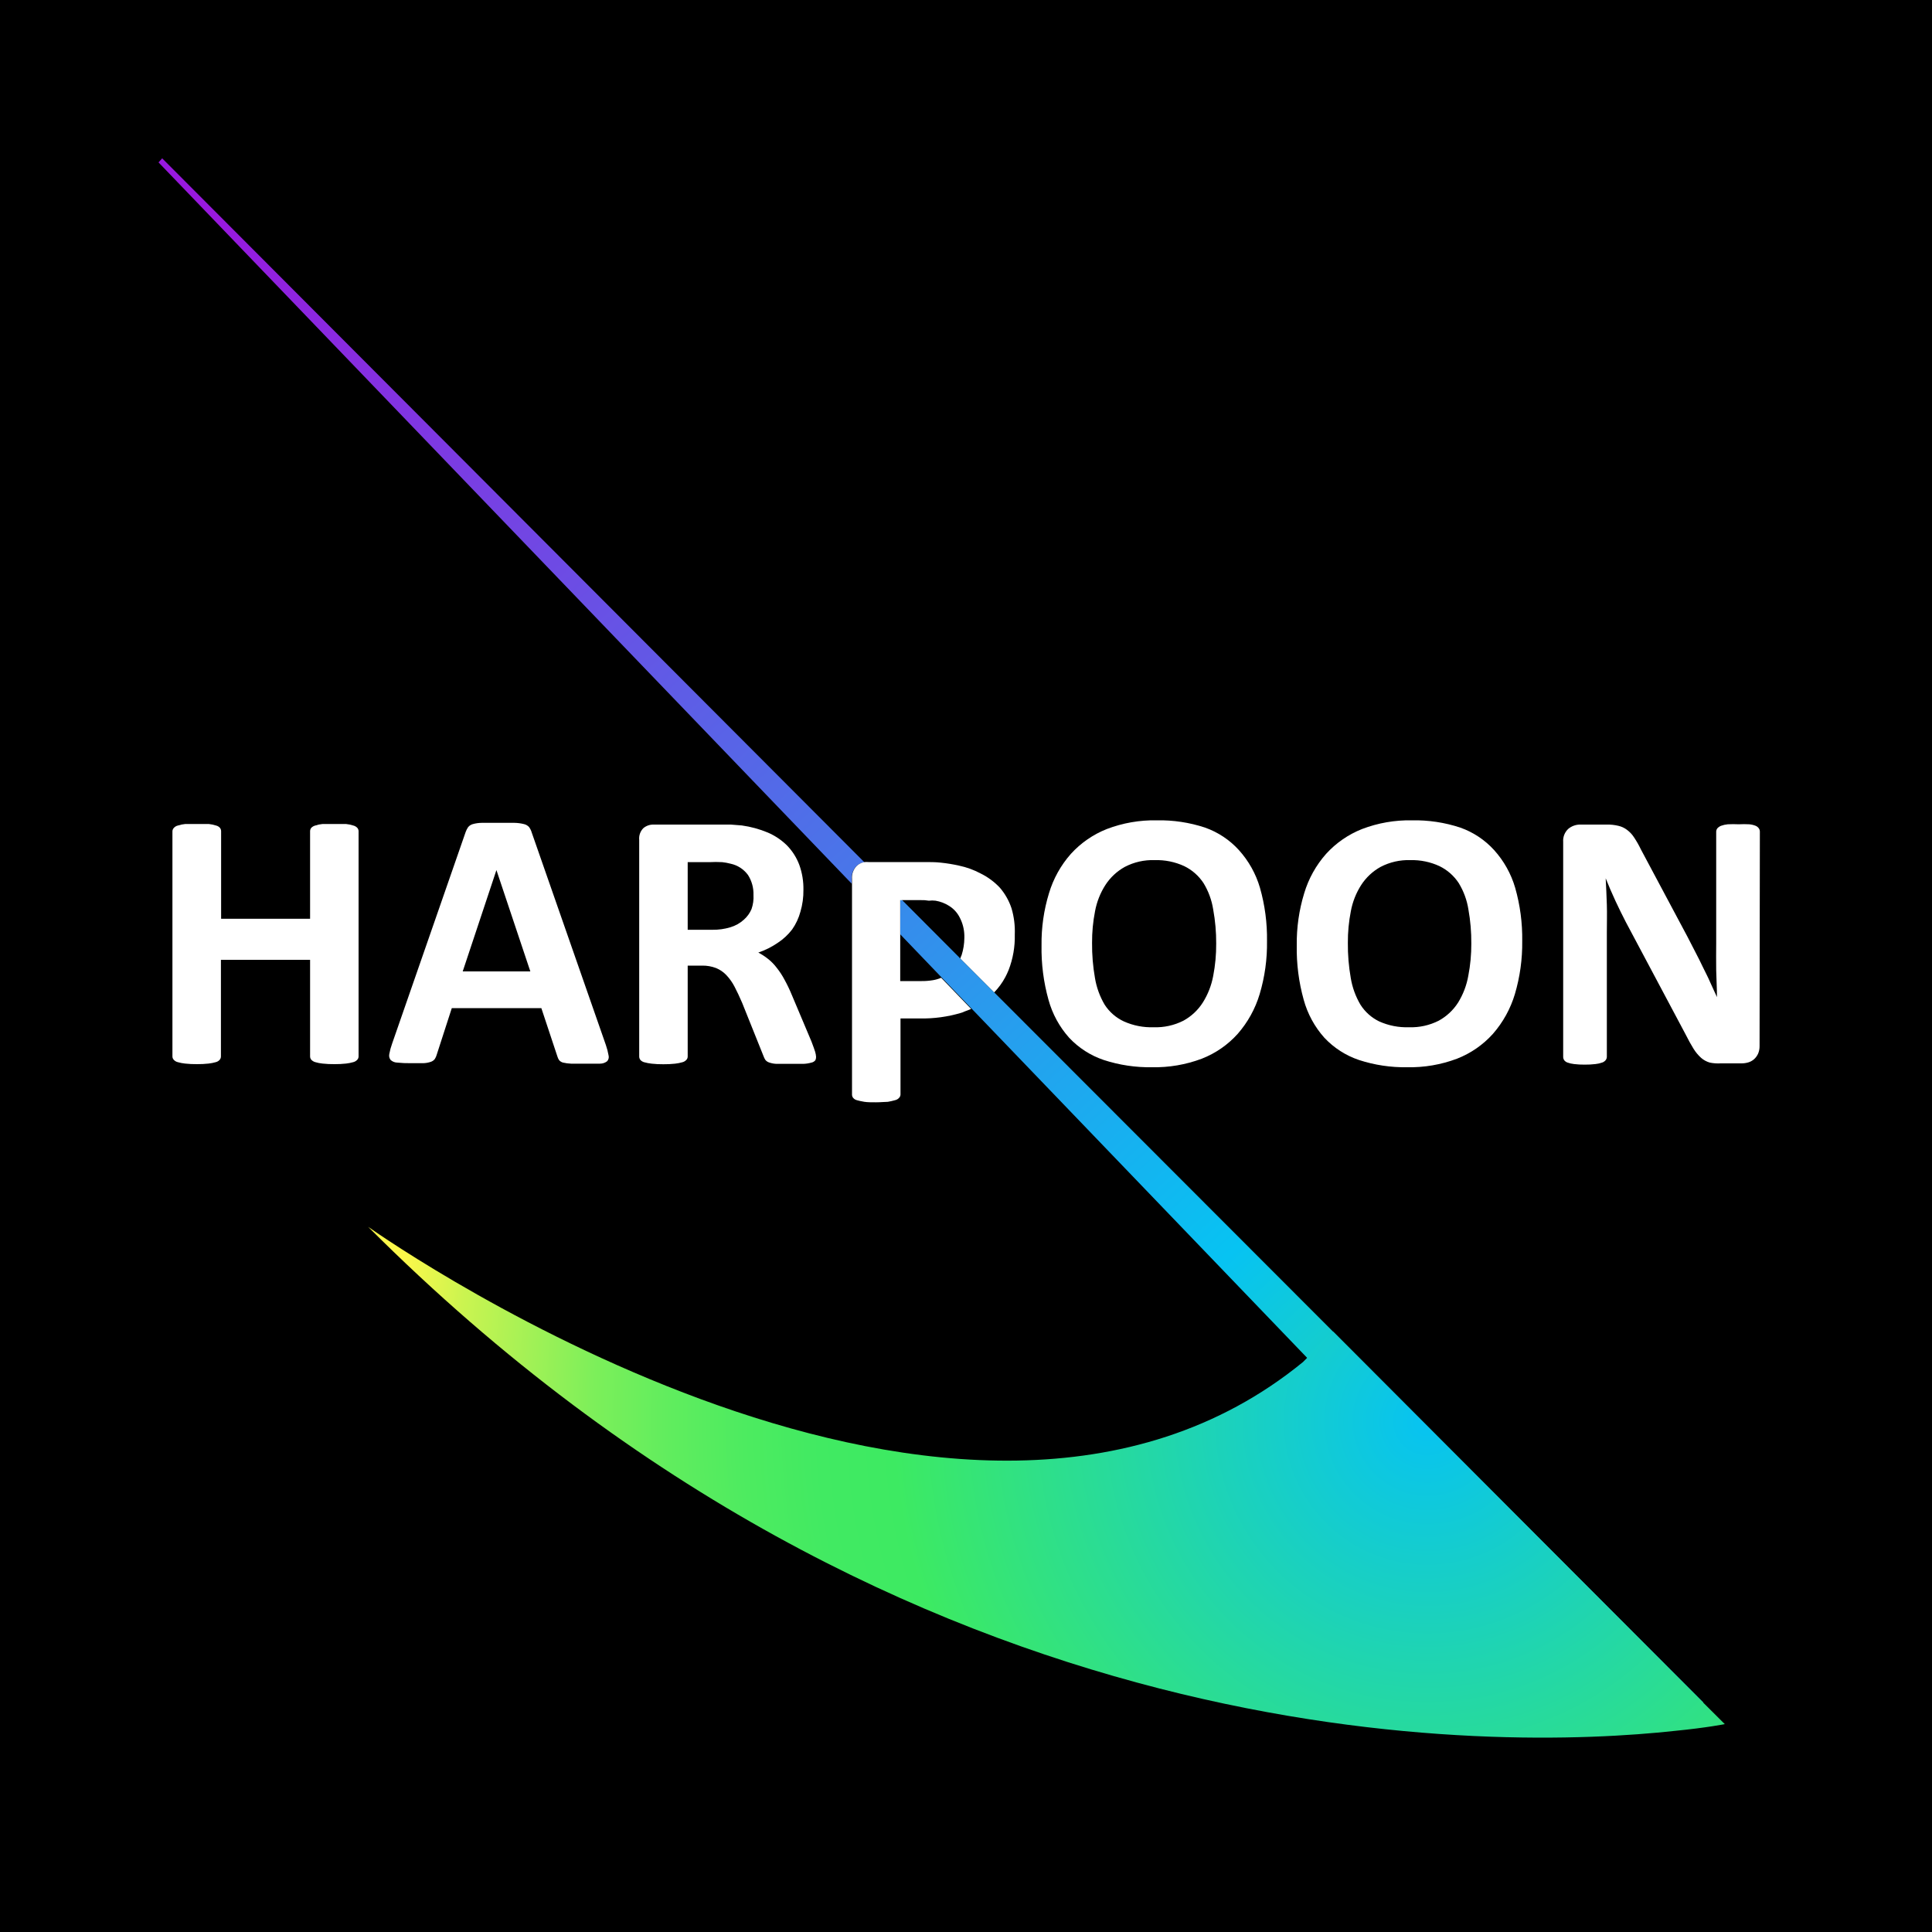
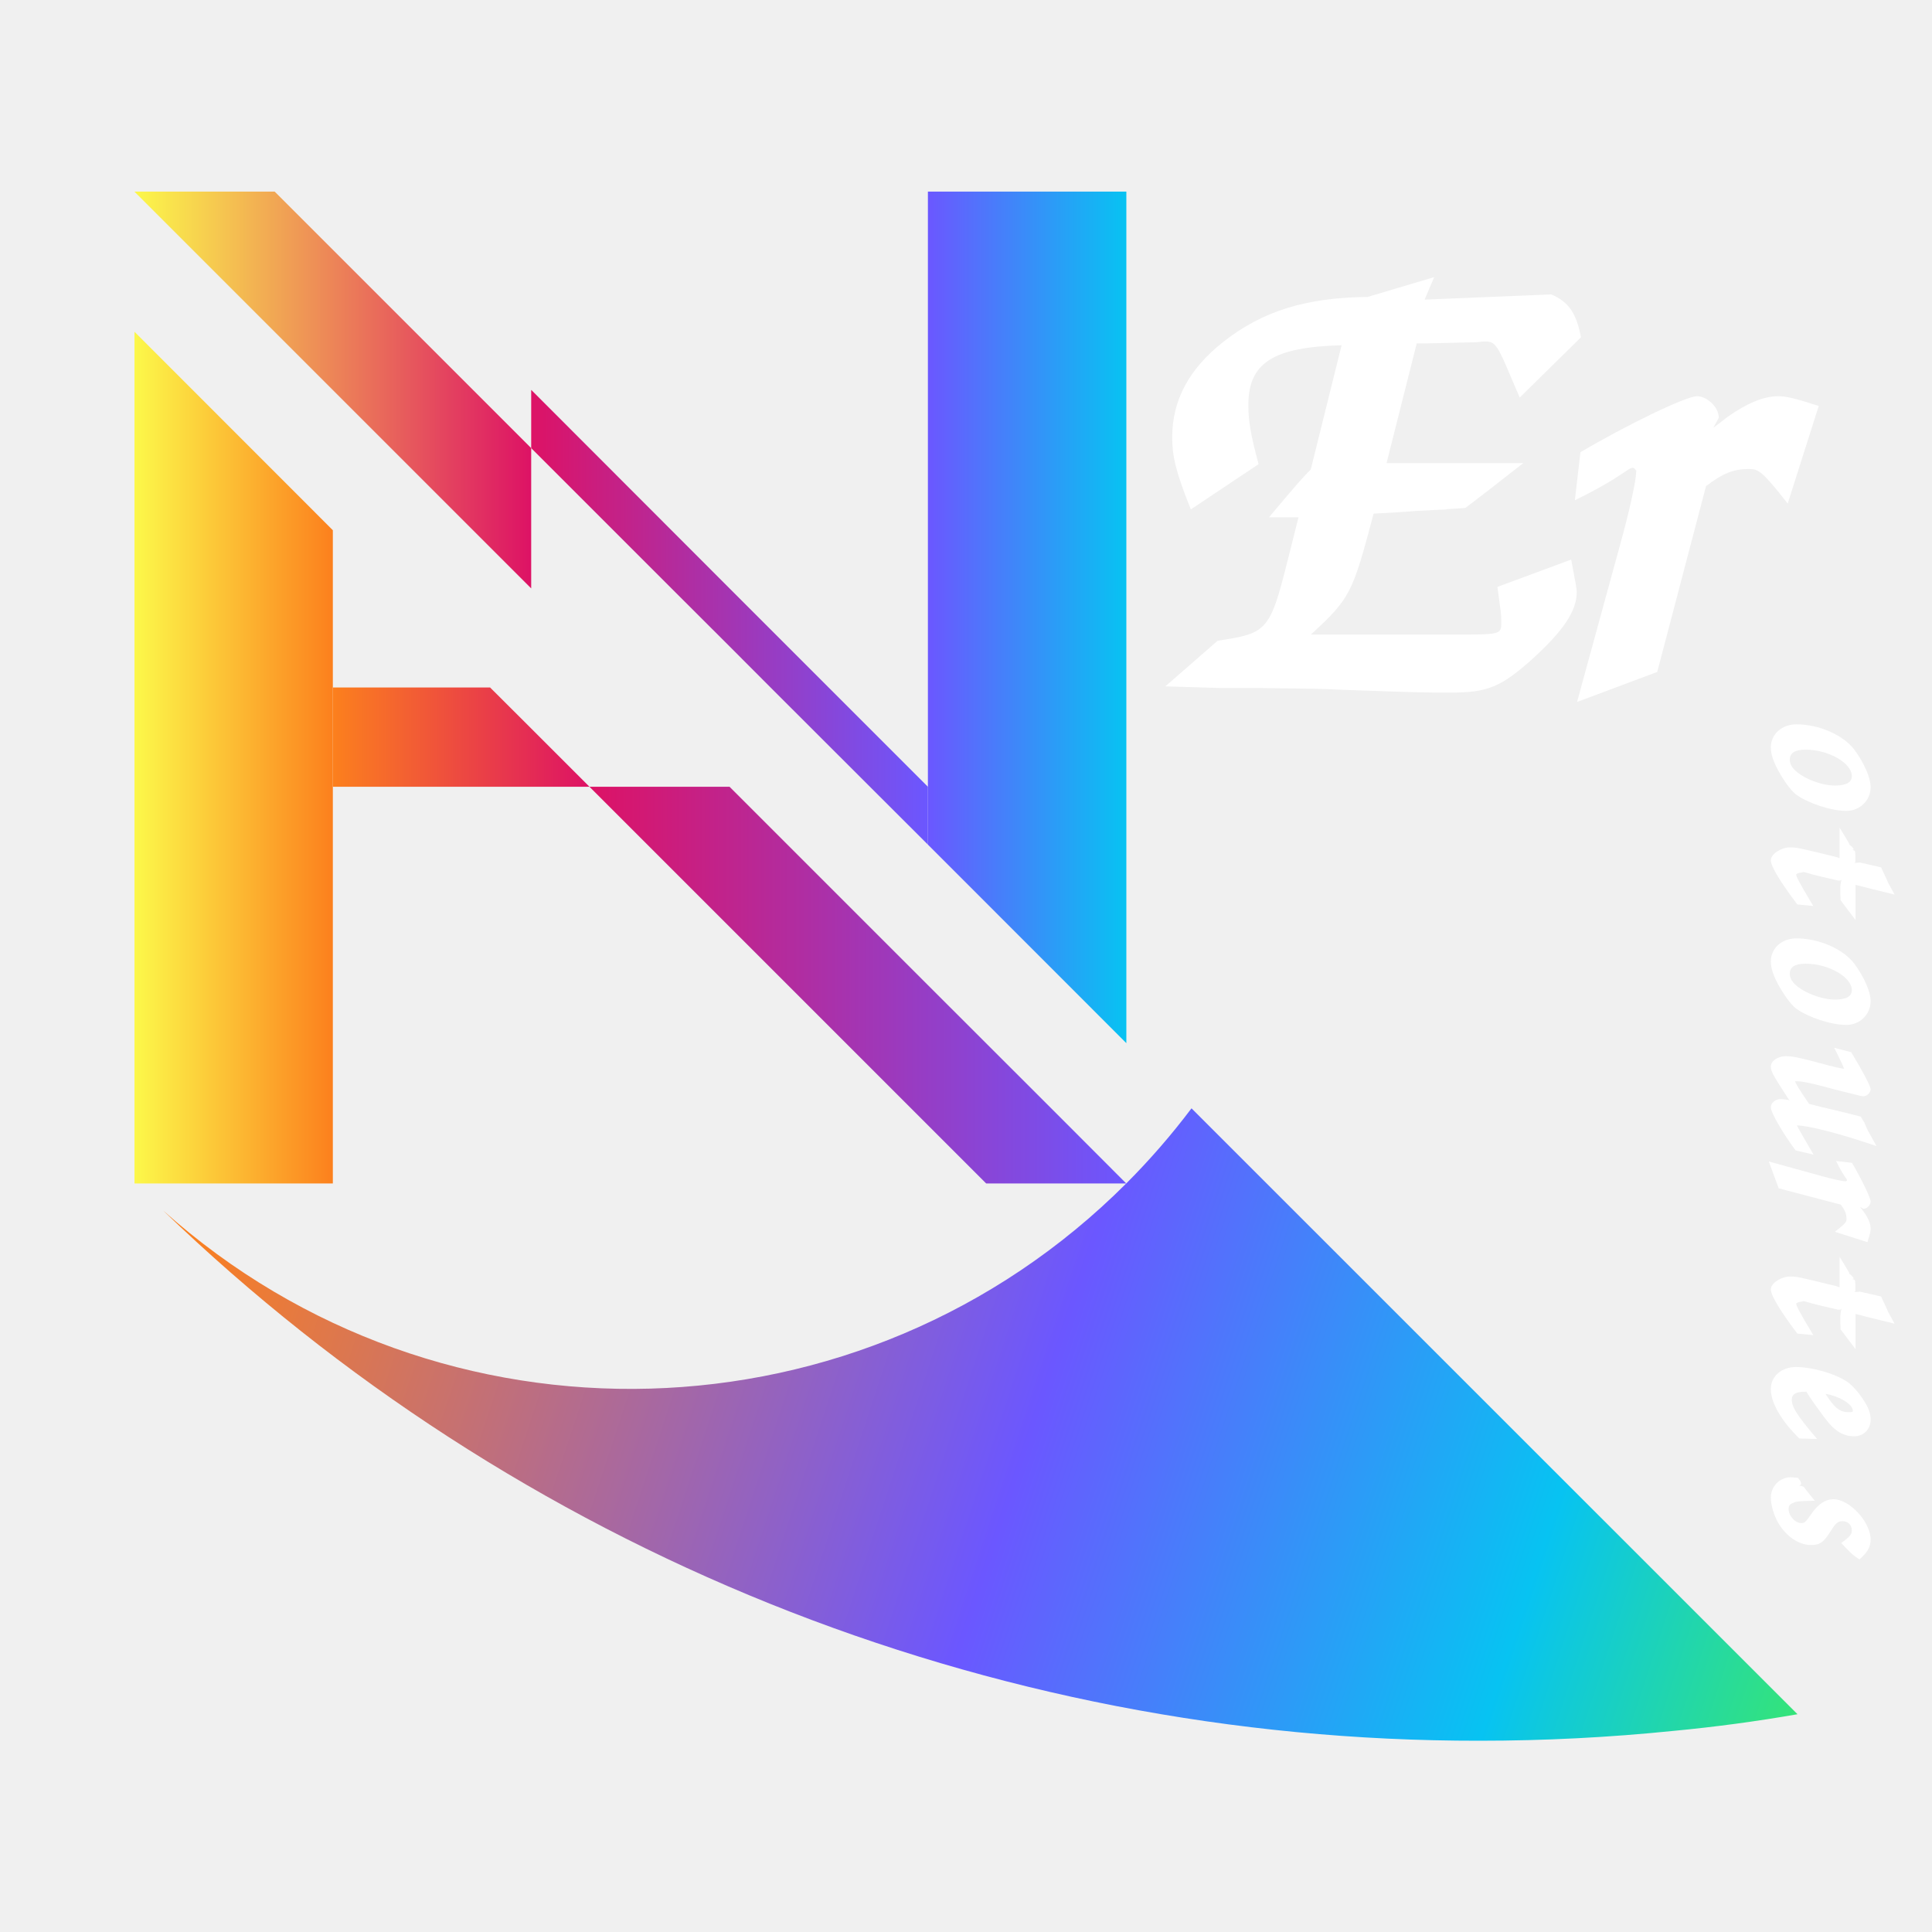
- <svg xmlns="http://www.w3.org/2000/svg" viewBox="0 0 200 200">
+ <svg xmlns="http://www.w3.org/2000/svg" xmlns:xlink="http://www.w3.org/1999/xlink" viewBox="0 0 180 180">
  <defs>
-     <style>.cls-1{fill:url(#linear-gradient);}.cls-2{fill:url(#linear-gradient-2);}.cls-3{fill:#fff;}.cls-4{fill:url(#radial-gradient);}</style>
-     <linearGradient id="linear-gradient" x1="24.01" y1="21.56" x2="140.44" y2="148.2" gradientUnits="userSpaceOnUse">
-       <stop offset="0" stop-color="#9819de" />
+     <style>.cls-1{font-size:60px;}.cls-1,.cls-2{fill:#fff;font-family:ComicSansMS-Bold, Comic Sans MS;font-weight:700;}.cls-2{font-size:20px;}.cls-3{fill:url(#linear-gradient);}.cls-4{fill:url(#linear-gradient-2);}.cls-5{fill:url(#linear-gradient-3);}.cls-6{fill:url(#linear-gradient-4);}.cls-7{fill:url(#linear-gradient-5);}.cls-8{fill:url(#linear-gradient-6);}.cls-9{fill:url(#linear-gradient-7);}</style>
+     <linearGradient id="linear-gradient" x1="86.45" y1="57.52" x2="104.94" y2="57.52" gradientUnits="userSpaceOnUse">
+       <stop offset="0" stop-color="#6b57ff" />
      <stop offset="1" stop-color="#07c3f2" />
    </linearGradient>
-     <linearGradient id="linear-gradient-2" x1="26.79" y1="19.04" x2="143.19" y2="145.65" gradientUnits="userSpaceOnUse">
-       <stop offset="0" stop-color="#9819de" />
-       <stop offset="0.87" stop-color="#07c3f2" />
-       <stop offset="0.95" stop-color="#14cdce" />
+     <linearGradient id="linear-gradient-2" x1="12.53" y1="70.59" x2="31.01" y2="70.59" gradientUnits="userSpaceOnUse">
+       <stop offset="0" stop-color="#fcf84a" />
+       <stop offset="1" stop-color="#fc801d" />
    </linearGradient>
-     <radialGradient id="radial-gradient" cx="147.77" cy="147.11" r="110.58" gradientUnits="userSpaceOnUse">
-       <stop offset="0" stop-color="#07c3f2" />
-       <stop offset="0.5" stop-color="#3dea62" />
-       <stop offset="0.57" stop-color="#41ea62" />
-       <stop offset="0.64" stop-color="#4deb60" />
-       <stop offset="0.71" stop-color="#60ed5e" />
-       <stop offset="0.78" stop-color="#7cef5a" />
-       <stop offset="0.84" stop-color="#a0f156" />
-       <stop offset="0.91" stop-color="#cbf450" />
-       <stop offset="0.97" stop-color="#fcf84a" />
-     </radialGradient>
+     <linearGradient id="linear-gradient-3" x1="12.53" y1="36.33" x2="49.49" y2="36.33" gradientUnits="userSpaceOnUse">
+       <stop offset="0" stop-color="#fcf84a" />
+       <stop offset="1" stop-color="#dd1265" />
+     </linearGradient>
+     <linearGradient id="linear-gradient-4" x1="49.49" y1="57.52" x2="86.45" y2="57.52" gradientUnits="userSpaceOnUse">
+       <stop offset="0" stop-color="#dd1265" />
+       <stop offset="1" stop-color="#6b57ff" />
+     </linearGradient>
+     <linearGradient id="linear-gradient-5" x1="54.92" y1="91.78" x2="104.93" y2="91.78" xlink:href="#linear-gradient-4" />
+     <linearGradient id="linear-gradient-6" x1="31.01" y1="68.67" x2="54.92" y2="68.67" gradientUnits="userSpaceOnUse">
+       <stop offset="0" stop-color="#fc801d" />
+       <stop offset="1" stop-color="#dd1265" />
+     </linearGradient>
+     <linearGradient id="linear-gradient-7" x1="174.78" y1="153.94" x2="20.4" y2="103.22" gradientUnits="userSpaceOnUse">
+       <stop offset="0" stop-color="#3dea62" />
+       <stop offset="0.2" stop-color="#07c3f2" />
+       <stop offset="0.5" stop-color="#6b57ff" />
+       <stop offset="1" stop-color="#fc801d" />
+     </linearGradient>
  </defs>
-   <g id="Layer_3_copy_2" data-name="Layer 3 copy 2">
-     <rect id="BG" width="200" height="200" />
-     <path class="cls-1" d="M16.79,16.39,89.48,89.26a1.5,1.5,0,0,0-.84.42A1.73,1.73,0,0,0,88.17,91v.48L16.41,16.81Z" />
-     <polygon class="cls-2" points="176.35 176.26 168.37 174.97 135.32 140.57 100.54 104.37 97.44 101.15 93.19 96.72 93.19 93.11 93.32 93.11 99.42 99.23 102.92 102.73 138.02 137.87 176.06 175.97 176.35 176.26" />
-     <path class="cls-3" d="M105.05,96.74a9.51,9.51,0,0,1-.64,3.68c-.11.26-.22.51-.34.73a7,7,0,0,1-1.15,1.58l-3.5-3.5c0-.12.09-.24.13-.37a6,6,0,0,0,.28-1.76v-.25A4.21,4.21,0,0,0,99.36,95a3,3,0,0,0-1.12-1.23,3.77,3.77,0,0,0-1.39-.53,2.7,2.7,0,0,0-.7,0,4,4,0,0,0-.84-.06H93.19v8.38h2.23a6.71,6.71,0,0,0,1.15-.09,3.75,3.75,0,0,0,.86-.25h0l3.1,3.22c-.22.1-.45.19-.68.27a1.69,1.69,0,0,1-.36.14,14,14,0,0,1-4.27.58h-2v7.87a.51.51,0,0,1-.14.34.77.77,0,0,1-.42.25,6.9,6.9,0,0,1-.75.17c-.31,0-.73.05-1.23.05s-.86,0-1.2-.05-.58-.12-.78-.17a.72.72,0,0,1-.39-.25.53.53,0,0,1-.11-.34V91a1.73,1.73,0,0,1,.47-1.34,1.5,1.5,0,0,1,.84-.42,2.38,2.38,0,0,1,.39,0h5.8c.59,0,1.15,0,1.68.06a16.08,16.08,0,0,1,1.9.31,8.38,8.38,0,0,1,2.23.81,6.89,6.89,0,0,1,2,1.48,6.32,6.32,0,0,1,1.2,2.12A8.37,8.37,0,0,1,105.05,96.74Z" />
-     <path class="cls-3" d="M37.12,109.36a.5.5,0,0,1-.13.34.85.85,0,0,1-.41.25,4.41,4.41,0,0,1-.76.15,10,10,0,0,1-1.2.06,10.26,10.26,0,0,1-1.23-.06,4,4,0,0,1-.76-.15.9.9,0,0,1-.41-.25.54.54,0,0,1-.12-.34v-10H22.87v10a.54.54,0,0,1-.12.34.77.77,0,0,1-.4.25,4.41,4.41,0,0,1-.76.15,10.08,10.08,0,0,1-1.22.06,10.13,10.13,0,0,1-1.21-.06,4.36,4.36,0,0,1-.77-.15.8.8,0,0,1-.41-.25.5.5,0,0,1-.13-.34V86.05A.53.53,0,0,1,18,85.7a.8.8,0,0,1,.41-.24,3.52,3.52,0,0,1,.77-.16c.32,0,.73,0,1.21,0s.9,0,1.22,0a3.54,3.54,0,0,1,.76.16.76.76,0,0,1,.4.24.57.57,0,0,1,.12.35v9.06H32.1V86.05a.57.57,0,0,1,.12-.35.89.89,0,0,1,.41-.24,3.29,3.29,0,0,1,.76-.16c.32,0,.73,0,1.23,0s.88,0,1.2,0a3.54,3.54,0,0,1,.76.16.84.84,0,0,1,.41.24.53.53,0,0,1,.13.35Z" />
-     <path class="cls-3" d="M62.72,108.18a6.93,6.93,0,0,1,.28,1.08.64.64,0,0,1-.15.6,1.19,1.19,0,0,1-.74.25c-.36,0-.85,0-1.47,0s-1.16,0-1.52,0a4.4,4.4,0,0,1-.83-.11.8.8,0,0,1-.4-.24,1.24,1.24,0,0,1-.19-.4l-1.66-5H46.77l-1.56,4.82a1.56,1.56,0,0,1-.2.45.87.87,0,0,1-.41.29,2.66,2.66,0,0,1-.78.14c-.33,0-.78,0-1.32,0a12.17,12.17,0,0,1-1.38-.06,1.05,1.05,0,0,1-.68-.27.74.74,0,0,1-.14-.62,6.54,6.54,0,0,1,.29-1.07l7.61-21.9a2.18,2.18,0,0,1,.27-.53,1,1,0,0,1,.48-.3,3.57,3.57,0,0,1,.93-.13q.59,0,1.56,0,1.13,0,1.8,0a4.35,4.35,0,0,1,1,.13,1,1,0,0,1,.53.31,1.84,1.84,0,0,1,.28.58ZM51.39,90.07h0l-3.49,10.49h7Z" />
-     <path class="cls-3" d="M84.48,109.4a.75.75,0,0,1-.07.35A.69.69,0,0,1,84,110a3.52,3.52,0,0,1-.84.13c-.37,0-.87,0-1.5,0s-1,0-1.28,0a2.57,2.57,0,0,1-.75-.14.83.83,0,0,1-.4-.27,1.77,1.77,0,0,1-.19-.39l-2.21-5.51c-.27-.63-.53-1.18-.78-1.66a5.27,5.27,0,0,0-.85-1.21,3.07,3.07,0,0,0-1.08-.74,3.85,3.85,0,0,0-1.41-.25H71.19v9.41a.5.5,0,0,1-.13.34.85.85,0,0,1-.41.25,4.41,4.41,0,0,1-.76.15,10.2,10.2,0,0,1-1.22.06,10,10,0,0,1-1.21-.06,4.7,4.7,0,0,1-.78-.15.81.81,0,0,1-.4-.25.6.6,0,0,1-.11-.34V86.94a1.51,1.51,0,0,1,.43-1.21,1.59,1.59,0,0,1,1.06-.37h6.39c.65,0,1.18,0,1.6,0l1.14.09a10.81,10.81,0,0,1,2.68.73,6.47,6.47,0,0,1,2,1.34,5.81,5.81,0,0,1,1.27,2,7.23,7.23,0,0,1,.43,2.6,7.62,7.62,0,0,1-.31,2.26A5.86,5.86,0,0,1,82,96.22a6.07,6.07,0,0,1-1.5,1.39,8.33,8.33,0,0,1-2,1,6.24,6.24,0,0,1,1,.65,5,5,0,0,1,.91.93,7.82,7.82,0,0,1,.81,1.24,15.49,15.49,0,0,1,.75,1.57L84,107.81c.19.49.31.84.38,1.06A2.15,2.15,0,0,1,84.48,109.4ZM78,92.65a3.64,3.64,0,0,0-.56-2.06,3,3,0,0,0-1.81-1.18,5.92,5.92,0,0,0-.87-.16,11.93,11.93,0,0,0-1.34,0H71.19v7h2.55a6.12,6.12,0,0,0,1.87-.26A3.6,3.6,0,0,0,77,95.21a3,3,0,0,0,.8-1.11A3.75,3.75,0,0,0,78,92.65Z" />
-     <path class="cls-3" d="M157.58,97.42a18.54,18.54,0,0,1-.76,5.49,11.07,11.07,0,0,1-2.27,4.11,9.77,9.77,0,0,1-3.73,2.58,13.84,13.84,0,0,1-5.14.88,15.26,15.26,0,0,1-5-.75,8.75,8.75,0,0,1-3.58-2.3,9.79,9.79,0,0,1-2.14-3.93,19.62,19.62,0,0,1-.72-5.64,17.63,17.63,0,0,1,.77-5.39,10.82,10.82,0,0,1,2.27-4.08A10,10,0,0,1,141,85.82a13.74,13.74,0,0,1,5.16-.9,15,15,0,0,1,5,.75A8.6,8.6,0,0,1,154.67,88a10,10,0,0,1,2.18,3.9A19.07,19.07,0,0,1,157.58,97.42Zm-5.27.26a19.13,19.13,0,0,0-.3-3.53,7.44,7.44,0,0,0-1-2.73,5,5,0,0,0-2-1.76,6.73,6.73,0,0,0-3-.62,6.2,6.2,0,0,0-3.09.7,5.67,5.67,0,0,0-2,1.86,7.6,7.6,0,0,0-1.08,2.72,16.48,16.48,0,0,0-.31,3.29,19.87,19.87,0,0,0,.3,3.63,8,8,0,0,0,1,2.76,4.75,4.75,0,0,0,1.95,1.74,6.94,6.94,0,0,0,3.07.6,6.31,6.31,0,0,0,3.09-.68,5.52,5.52,0,0,0,2-1.87A7.89,7.89,0,0,0,152,101,17,17,0,0,0,152.31,97.68Z" />
-     <path class="cls-3" d="M182.15,108.29a1.94,1.94,0,0,1-.15.78,1.74,1.74,0,0,1-.41.57,1.6,1.6,0,0,1-.61.34,2.55,2.55,0,0,1-.72.1h-2.14A4.34,4.34,0,0,1,177,110a2.35,2.35,0,0,1-.9-.49,4.37,4.37,0,0,1-.79-.95c-.25-.4-.54-.92-.86-1.56l-6.14-11.54c-.35-.68-.72-1.42-1.09-2.22s-.7-1.57-1-2.32h0c.05.92.09,1.83.12,2.74s0,1.85,0,2.82v12.91a.58.58,0,0,1-.11.34.8.8,0,0,1-.36.26,2.92,2.92,0,0,1-.7.16,8.56,8.56,0,0,1-1.12.06,8.39,8.39,0,0,1-1.11-.06,2.94,2.94,0,0,1-.69-.16.73.73,0,0,1-.34-.26.64.64,0,0,1-.09-.34V87.15a1.67,1.67,0,0,1,.52-1.34,1.91,1.91,0,0,1,1.29-.45h2.69a4.75,4.75,0,0,1,1.22.13,2.3,2.3,0,0,1,.88.41,3,3,0,0,1,.74.79,10.29,10.29,0,0,1,.71,1.25l4.8,9,.83,1.61c.28.53.54,1.06.79,1.58s.51,1,.75,1.56.47,1,.7,1.53h0c0-.89-.06-1.82-.08-2.79s0-1.89,0-2.77V86.11a.61.61,0,0,1,.11-.35,1.06,1.06,0,0,1,.38-.27,2.78,2.78,0,0,1,.71-.16,11.24,11.24,0,0,1,1.13,0,10.6,10.6,0,0,1,1.08,0,2.26,2.26,0,0,1,.68.16.77.77,0,0,1,.33.27.6.6,0,0,1,.1.35Z" />
-     <path class="cls-3" d="M131.16,97.42a18.21,18.21,0,0,1-.76,5.49,11.07,11.07,0,0,1-2.27,4.11,9.77,9.77,0,0,1-3.73,2.58,13.84,13.84,0,0,1-5.14.88,15.26,15.26,0,0,1-5-.75,8.75,8.75,0,0,1-3.58-2.3,9.79,9.79,0,0,1-2.14-3.93,19.62,19.62,0,0,1-.72-5.64,17.63,17.63,0,0,1,.77-5.39,10.82,10.82,0,0,1,2.27-4.08,10,10,0,0,1,3.72-2.57,13.74,13.74,0,0,1,5.16-.9,15,15,0,0,1,5,.75A8.6,8.6,0,0,1,128.25,88a10,10,0,0,1,2.18,3.9A19.07,19.07,0,0,1,131.16,97.42Zm-5.26.26a19.08,19.08,0,0,0-.31-3.53,7.44,7.44,0,0,0-1-2.73,5,5,0,0,0-2-1.76,6.81,6.81,0,0,0-3.06-.62,6.2,6.2,0,0,0-3.09.7,5.67,5.67,0,0,0-2,1.86,7.6,7.6,0,0,0-1.08,2.72,16.48,16.48,0,0,0-.31,3.29,19.87,19.87,0,0,0,.3,3.63,8,8,0,0,0,1,2.76,4.75,4.75,0,0,0,2,1.74,6.94,6.94,0,0,0,3.07.6,6.31,6.31,0,0,0,3.09-.68,5.52,5.52,0,0,0,2-1.87,7.89,7.89,0,0,0,1.08-2.76A17,17,0,0,0,125.9,97.68Z" />
-     <path class="cls-4" d="M178.55,178.48s-1.82.37-5.17.7C155.47,181.13,94,182.9,38.11,127c2.73,1.91,61.62,42.72,96.77,14l3.14-3.14,38,38.1.29.29Z" />
+   <g id="Layer_12_copy_5" data-name="Layer 12 copy 5">
+     <text class="cls-1" transform="translate(104.65 64.04)">E<tspan x="37.47" y="0">r</tspan>
+     </text>
+     <text class="cls-2" transform="translate(165.25 65.75) rotate(90)">o<tspan x="10.5" y="0">t</tspan>
+       <tspan x="19.94" y="0">o</tspan>
+       <tspan x="30.45" y="0">u</tspan>
+       <tspan x="40.87" y="0">r</tspan>
+       <tspan x="50.48" y="0">t</tspan>
+       <tspan x="59.88" y="0">e</tspan>
+       <tspan x="71.07" y="0">s</tspan>
+     </text>
+     <polygon class="cls-3" points="104.94 17.85 104.94 97.19 86.45 78.69 86.45 17.85 104.94 17.85" />
+     <polygon class="cls-4" points="31.01 49.4 31.01 110.26 12.53 110.26 12.53 30.91 31.01 49.4" />
+     <polygon class="cls-5" points="49.49 41.75 49.49 54.82 31.01 36.34 19.05 24.38 12.53 17.86 12.53 17.85 25.59 17.85 31.01 23.27 49.49 41.75" />
+     <polygon class="cls-6" points="86.45 73.3 86.45 78.69 81.05 73.3 71.8 64.06 67.97 60.22 62.56 54.82 49.49 41.75 49.49 36.34 49.51 36.34 67.97 54.82 77.21 64.06 86.45 73.3" />
+     <polygon class="cls-7" points="104.93 110.26 91.88 110.26 73.4 91.78 67.97 86.35 54.92 73.3 67.97 73.3 86.45 91.78 98.41 103.73 104.93 110.26" />
+     <polygon class="cls-8" points="54.92 73.3 31.01 73.3 31.01 64.05 45.66 64.05 49.49 67.87 54.92 73.3" />
+     <path class="cls-9" d="M167.47,159.71q-5.72,1-11.53,1.55a177.81,177.81,0,0,1-18.11.92A176.34,176.34,0,0,1,15.21,112.79a65.32,65.32,0,0,0,89.72-2.53,66.56,66.56,0,0,0,6.08-7Z" />
  </g>
</svg>
